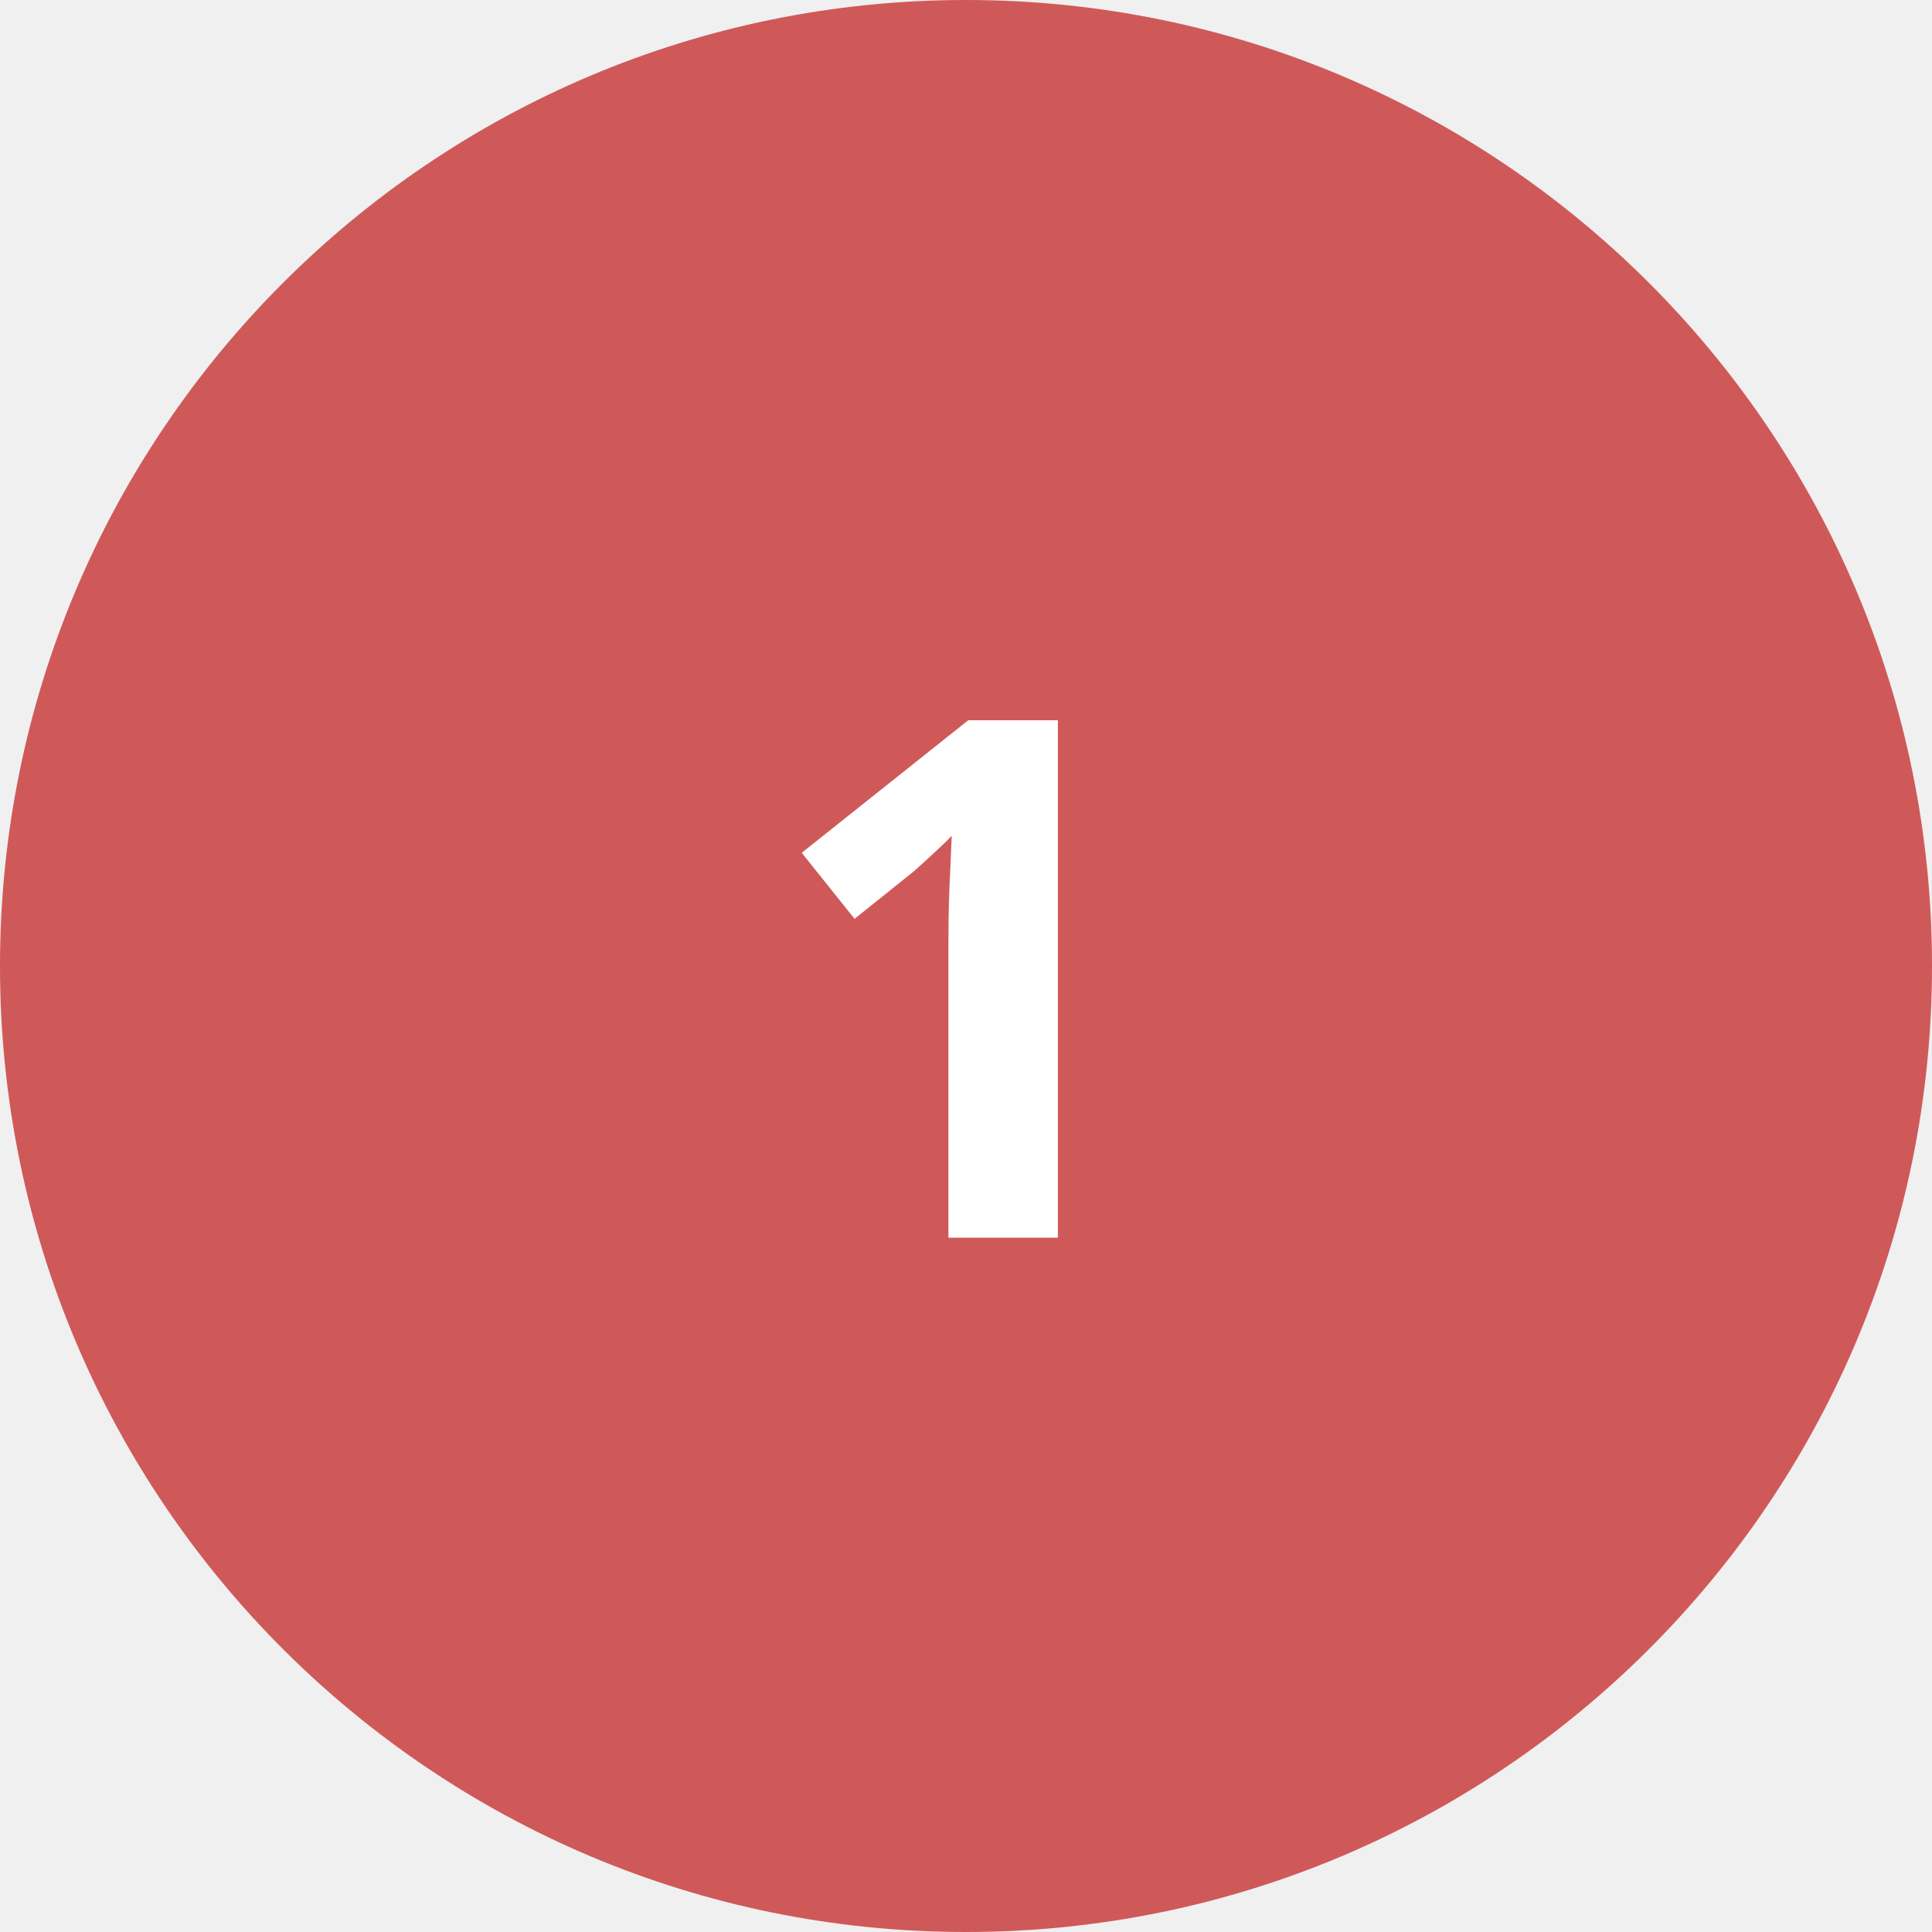
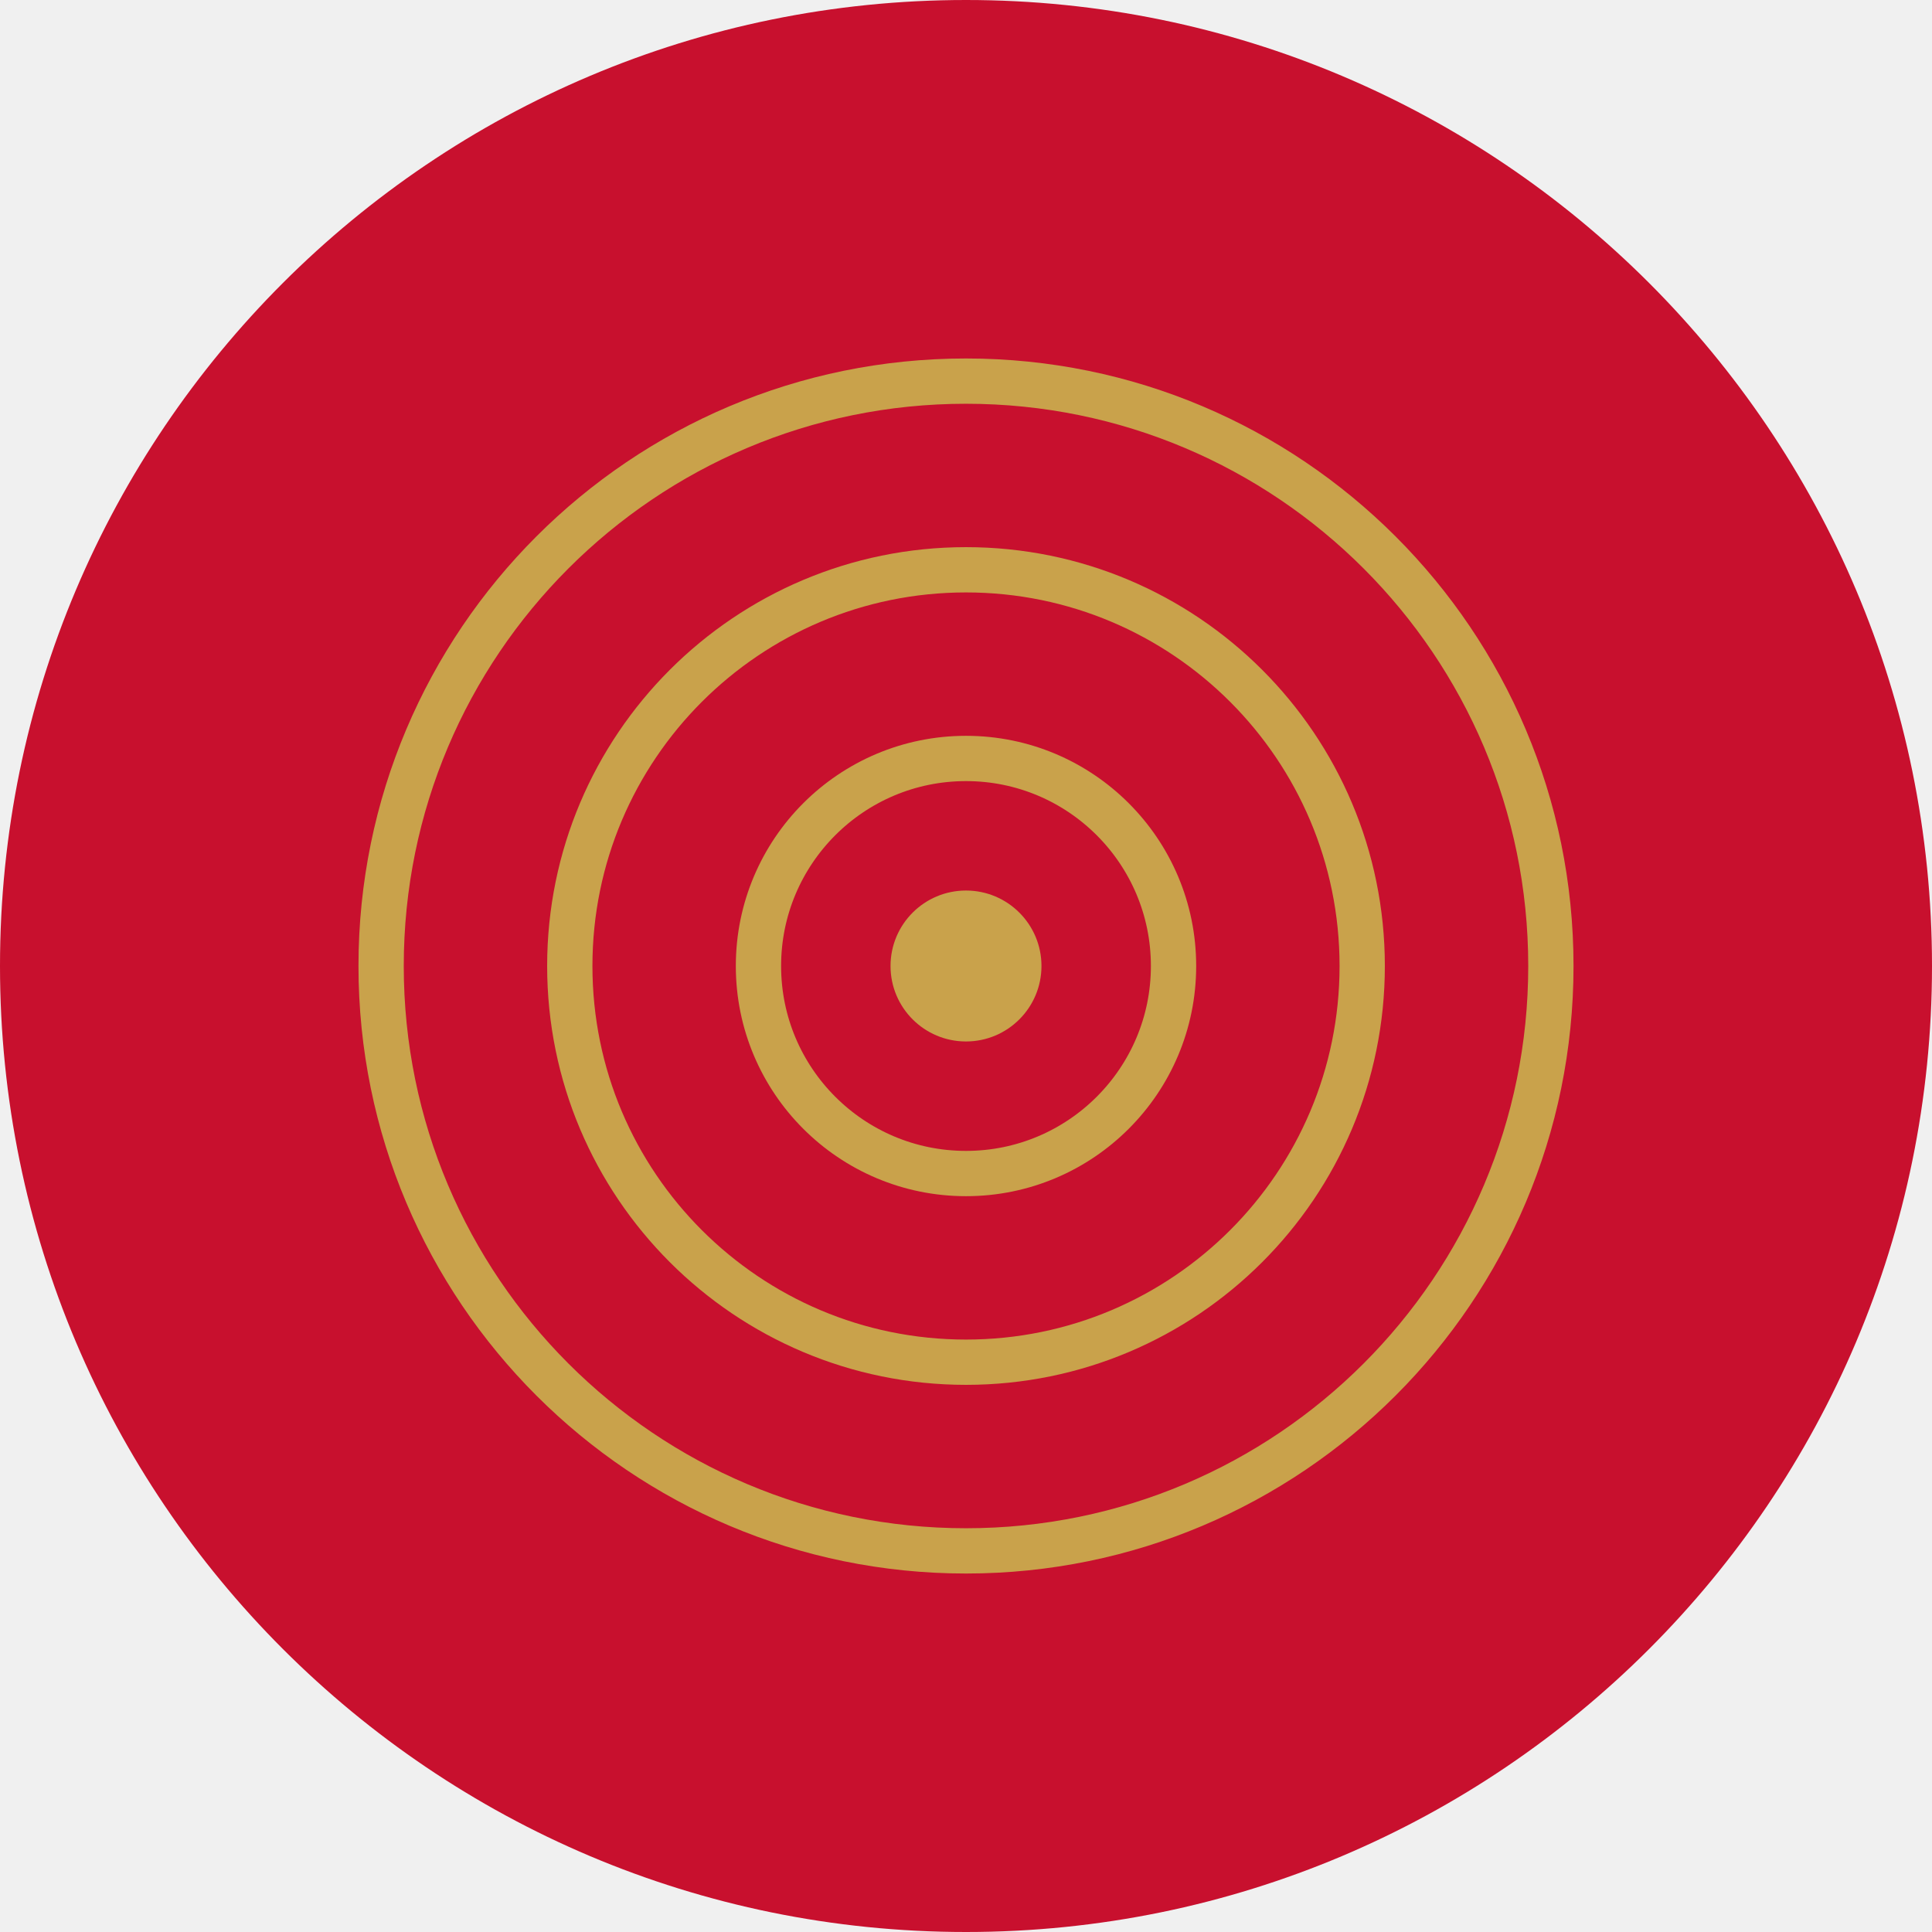
- <svg xmlns="http://www.w3.org/2000/svg" viewBox="0 0 64 64" width="64" height="64">
-   <circle cx="32" cy="32" r="32" fill="hsl(0,55%,58%)" />
-   <text x="32" y="41" font-family="sans-serif" font-size="24" font-weight="bold" fill="#fff" text-anchor="middle">1</text>
+ <svg xmlns="http://www.w3.org/2000/svg" viewBox="0 0 512 512" width="512" height="512">
+   <circle cx="256" cy="256" r="256" fill="#C8102E" />
+   <circle cx="256" cy="256" r="155" fill="none" stroke="#C9A24B" stroke-width="12" />
+   <circle cx="256" cy="256" r="105" fill="none" stroke="#C9A24B" stroke-width="12" />
+   <circle cx="256" cy="256" r="55" fill="none" stroke="#C9A24B" stroke-width="12" />
+   <circle cx="256" cy="256" r="20" fill="#C9A24B" />
</svg>
